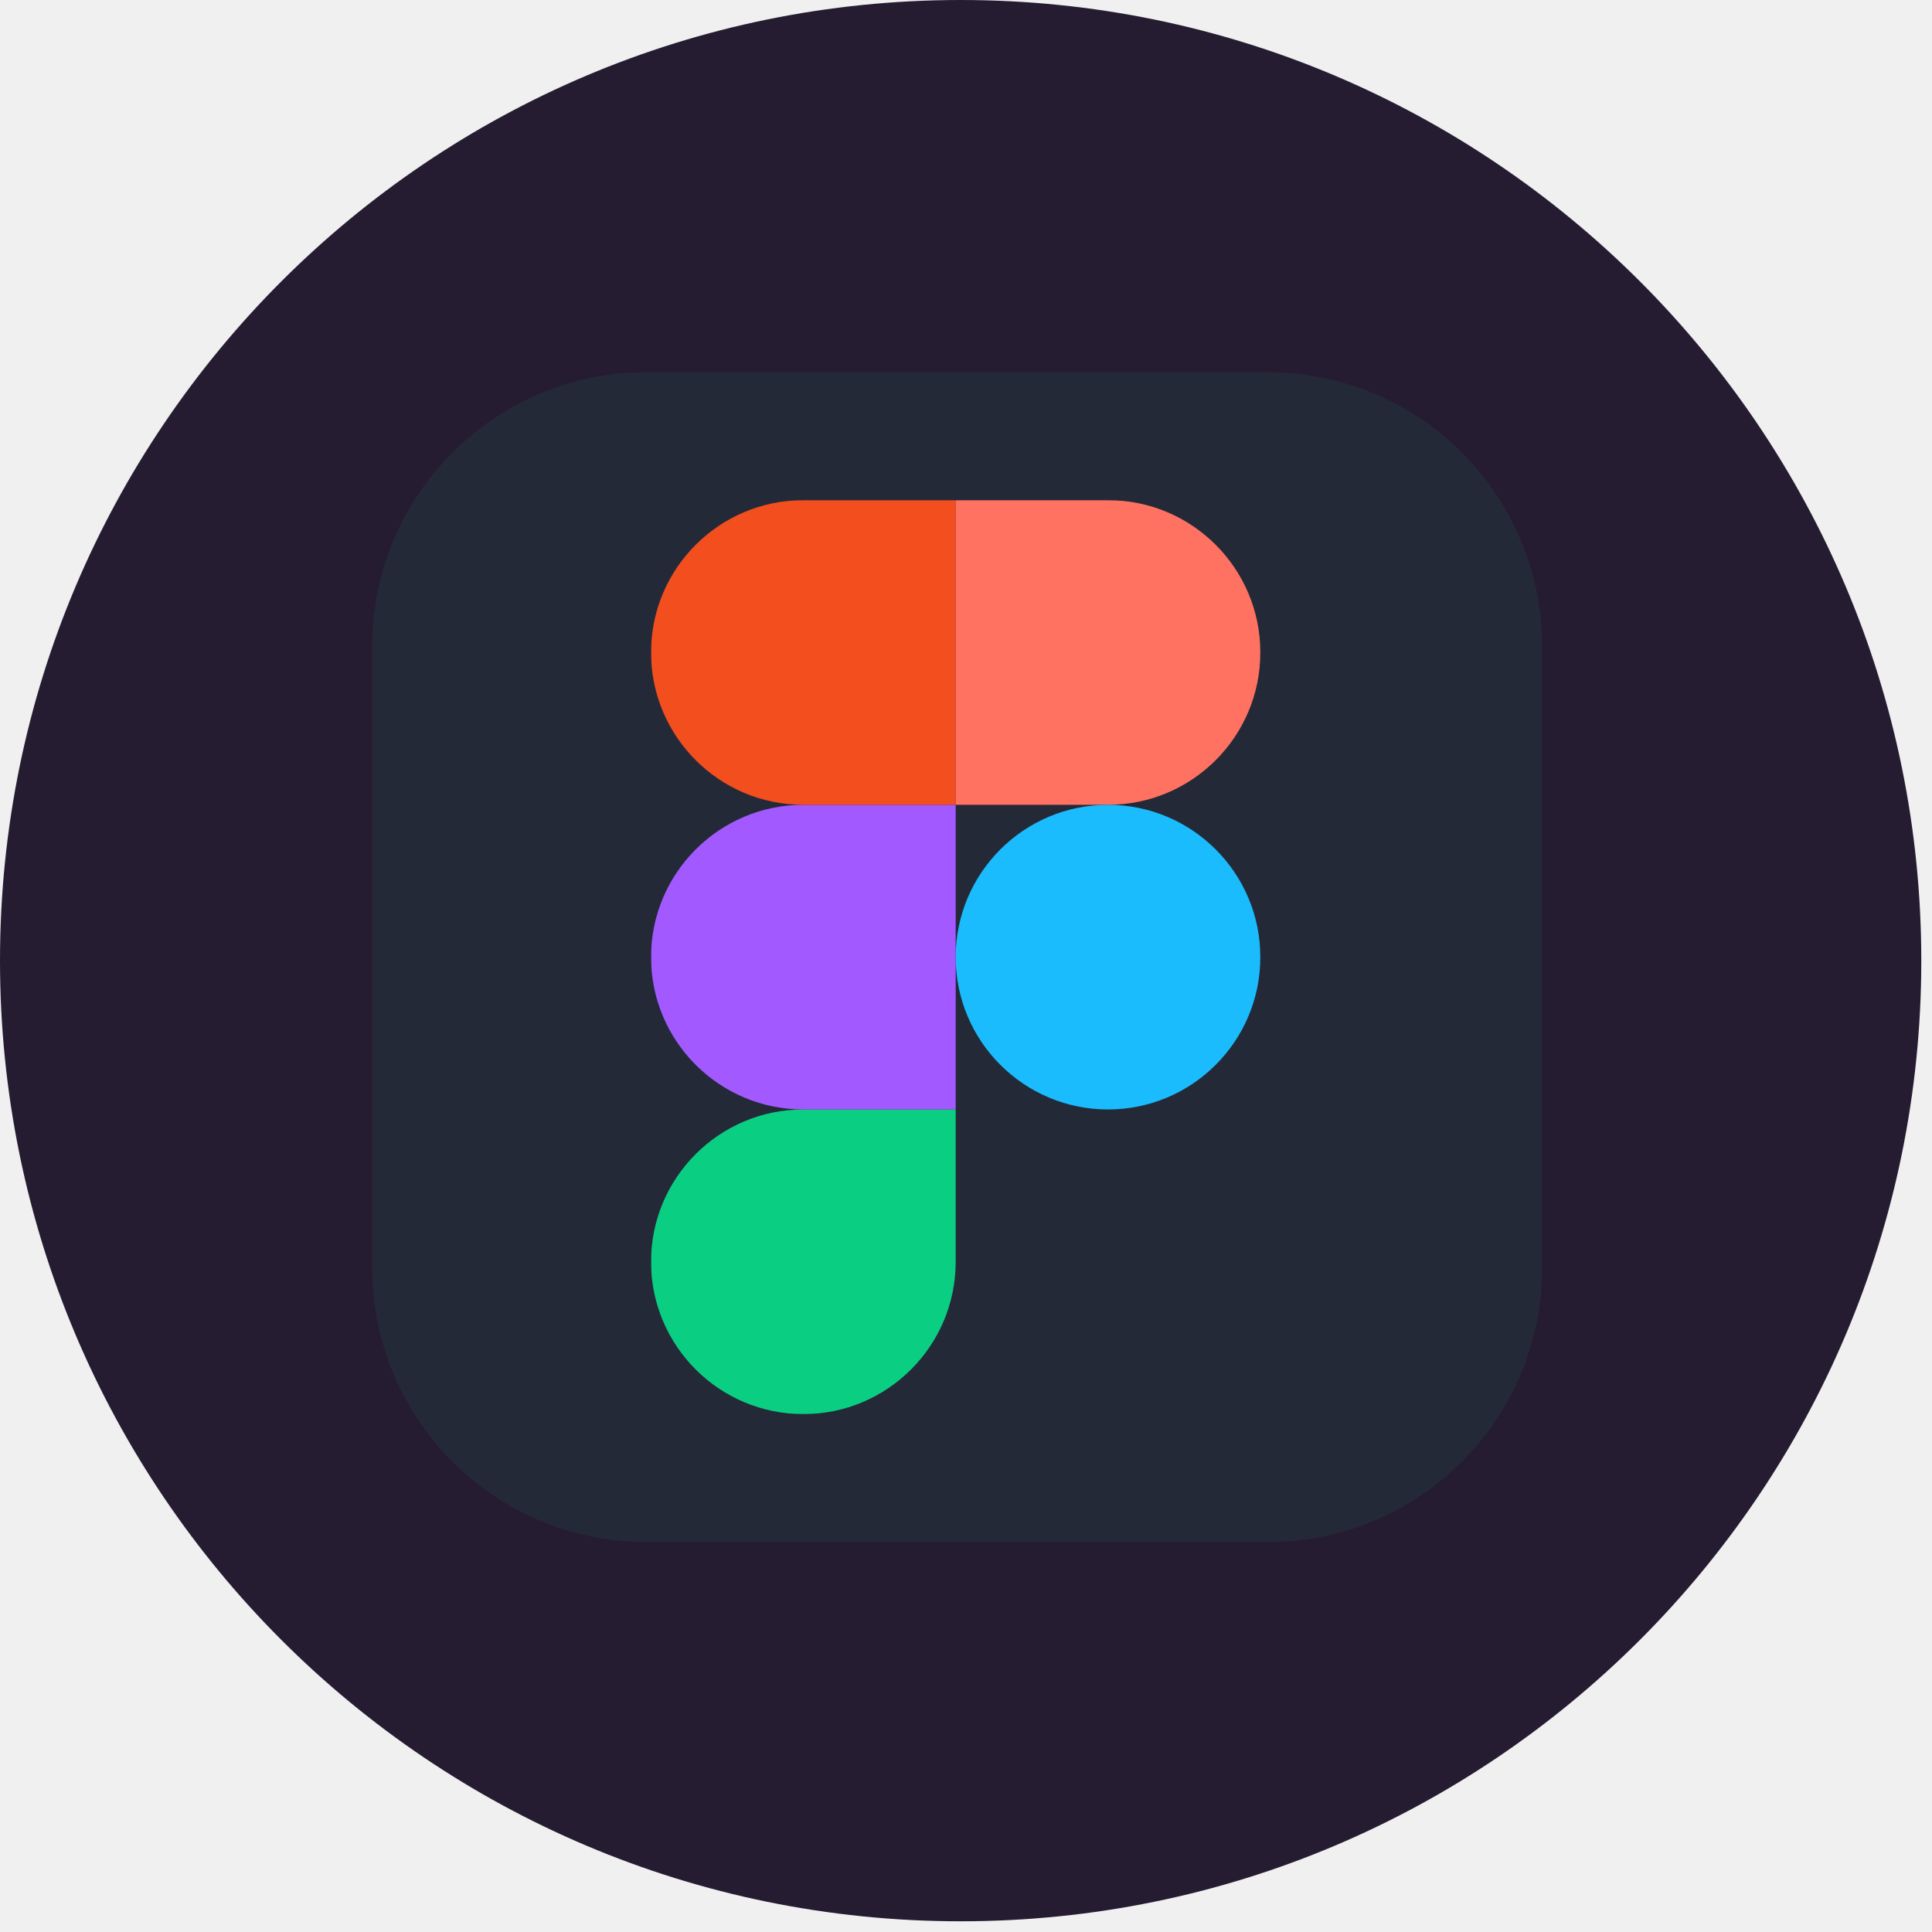
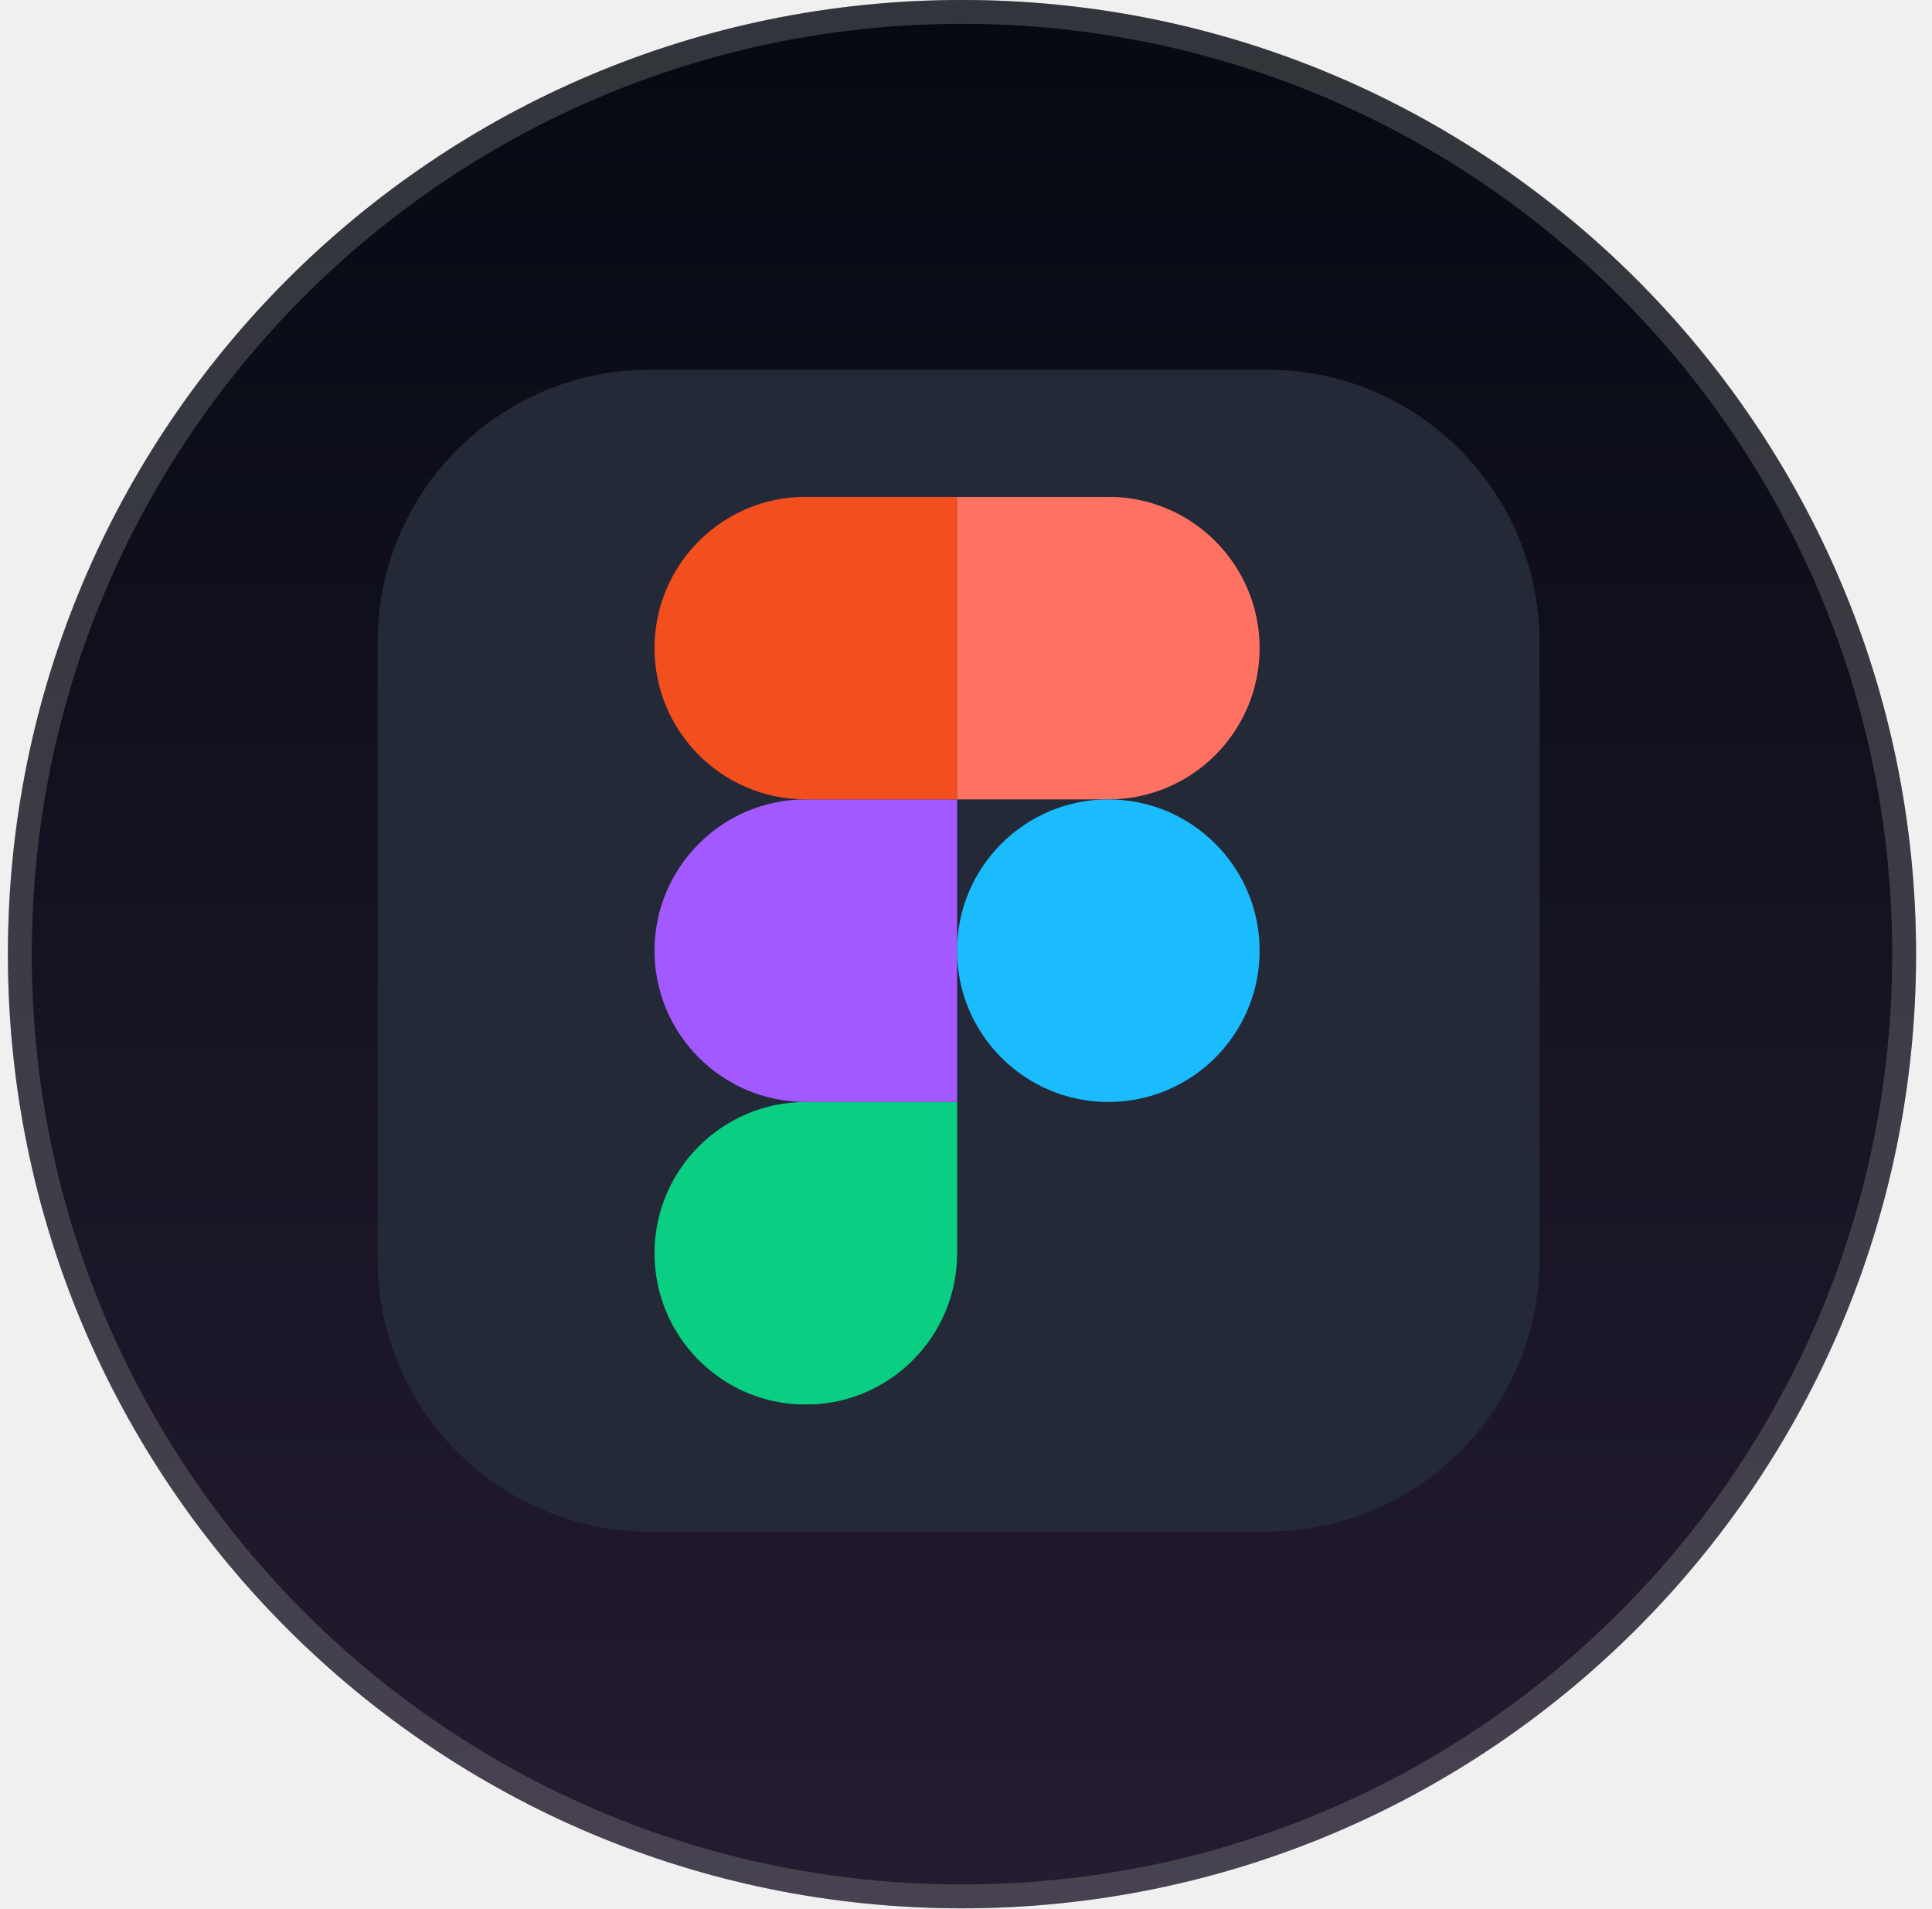
- <svg xmlns="http://www.w3.org/2000/svg" width="109" height="109" viewBox="0 0 109 109" fill="none">
-   <circle cx="54.198" cy="54.198" r="54.198" fill="#251C31" />
-   <g clip-path="url(#clip0_1968_509)">
-     <path d="M71.531 21H36.469C27.926 21 21 27.926 21 36.469V71.531C21 80.074 27.926 87 36.469 87H71.531C80.074 87 87 80.074 87 71.531V36.469C87 27.926 80.074 21 71.531 21Z" fill="#242938" />
-     <mask id="mask0_1968_509" style="mask-type:luminance" maskUnits="userSpaceOnUse" x="36" y="28" width="36" height="52">
-       <path d="M36.727 28.219H71.108V79.781H36.727V28.219Z" fill="white" />
+ <svg xmlns="http://www.w3.org/2000/svg" width="81" height="80" viewBox="0 0 81 80" fill="none">
+   <circle cx="40.332" cy="40" r="40" fill="url(#paint0_linear_2046_357)" />
+   <circle cx="40.332" cy="40" r="39.5" stroke="#9A9B9C" stroke-opacity="0.3" />
+   <g clip-path="url(#clip0_2046_357)">
+     <path d="M53.126 15.499H27.249C20.943 15.499 15.832 20.61 15.832 26.916V52.793C15.832 59.098 20.943 64.21 27.249 64.21H53.126C59.431 64.21 64.543 59.098 64.543 52.793V26.916C64.543 20.61 59.431 15.499 53.126 15.499Z" fill="#242938" />
+     <mask id="mask0_2046_357" style="mask-type:luminance" maskUnits="userSpaceOnUse" x="27" y="20" width="26" height="39">
+       <path d="M27.438 20.827H52.813V58.882H27.438V20.827Z" fill="white" />
    </mask>
-     <g mask="url(#mask0_1968_509)">
-       <path d="M45.324 79.781C50.068 79.781 53.918 75.931 53.918 71.188V62.594H45.324C40.581 62.594 36.73 66.444 36.73 71.188C36.73 75.931 40.581 79.781 45.324 79.781Z" fill="#0ACF83" />
-       <path d="M36.73 54C36.73 49.256 40.581 45.406 45.324 45.406H53.918V62.594H45.324C40.581 62.594 36.73 58.744 36.73 54Z" fill="#A259FF" />
-       <path d="M36.73 36.812C36.73 32.069 40.581 28.219 45.324 28.219H53.918V45.406H45.324C40.581 45.406 36.73 41.556 36.73 36.812Z" fill="#F24E1E" />
-       <path d="M53.918 28.219H62.512C67.255 28.219 71.106 32.069 71.106 36.812C71.106 41.556 67.255 45.406 62.512 45.406H53.918V28.219Z" fill="#FF7262" />
-       <path d="M71.106 54C71.106 58.744 67.255 62.594 62.512 62.594C57.768 62.594 53.918 58.744 53.918 54C53.918 49.256 57.768 45.406 62.512 45.406C67.255 45.406 71.106 49.256 71.106 54Z" fill="#1ABCFE" />
+     <g mask="url(#mask0_2046_357)">
+       <path d="M33.784 58.882C37.285 58.882 40.127 56.041 40.127 52.539V46.197H33.784C30.283 46.197 27.441 49.038 27.441 52.539C27.441 56.041 30.283 58.882 33.784 58.882Z" fill="#0ACF83" />
+       <path d="M27.441 39.854C27.441 36.353 30.283 33.512 33.784 33.512H40.127V46.197H33.784C30.283 46.197 27.441 43.355 27.441 39.854Z" fill="#A259FF" />
+       <path d="M27.441 27.169C27.441 23.668 30.283 20.827 33.784 20.827H40.127V33.512H33.784C30.283 33.512 27.441 30.67 27.441 27.169Z" fill="#F24E1E" />
+       <path d="M40.125 20.827H46.467C49.968 20.827 52.81 23.668 52.81 27.169C52.81 30.67 49.968 33.512 46.467 33.512H40.125V20.827Z" fill="#FF7262" />
+       <path d="M52.81 39.854C52.81 43.355 49.968 46.197 46.467 46.197C42.966 46.197 40.125 43.355 40.125 39.854C40.125 36.353 42.966 33.512 46.467 33.512C49.968 33.512 52.81 36.353 52.81 39.854Z" fill="#1ABCFE" />
    </g>
  </g>
  <defs>
-     <clipPath id="clip0_1968_509">
-       <rect width="66" height="66" fill="white" transform="translate(21 21)" />
+     <linearGradient id="paint0_linear_2046_357" x1="40.332" y1="0" x2="40.332" y2="80" gradientUnits="userSpaceOnUse">
+       <stop stop-color="#050A12" />
+       <stop offset="1" stop-color="#251C31" />
+     </linearGradient>
+     <clipPath id="clip0_2046_357">
+       <rect width="48.711" height="48.711" fill="white" transform="translate(15.832 15.499)" />
    </clipPath>
  </defs>
</svg>
